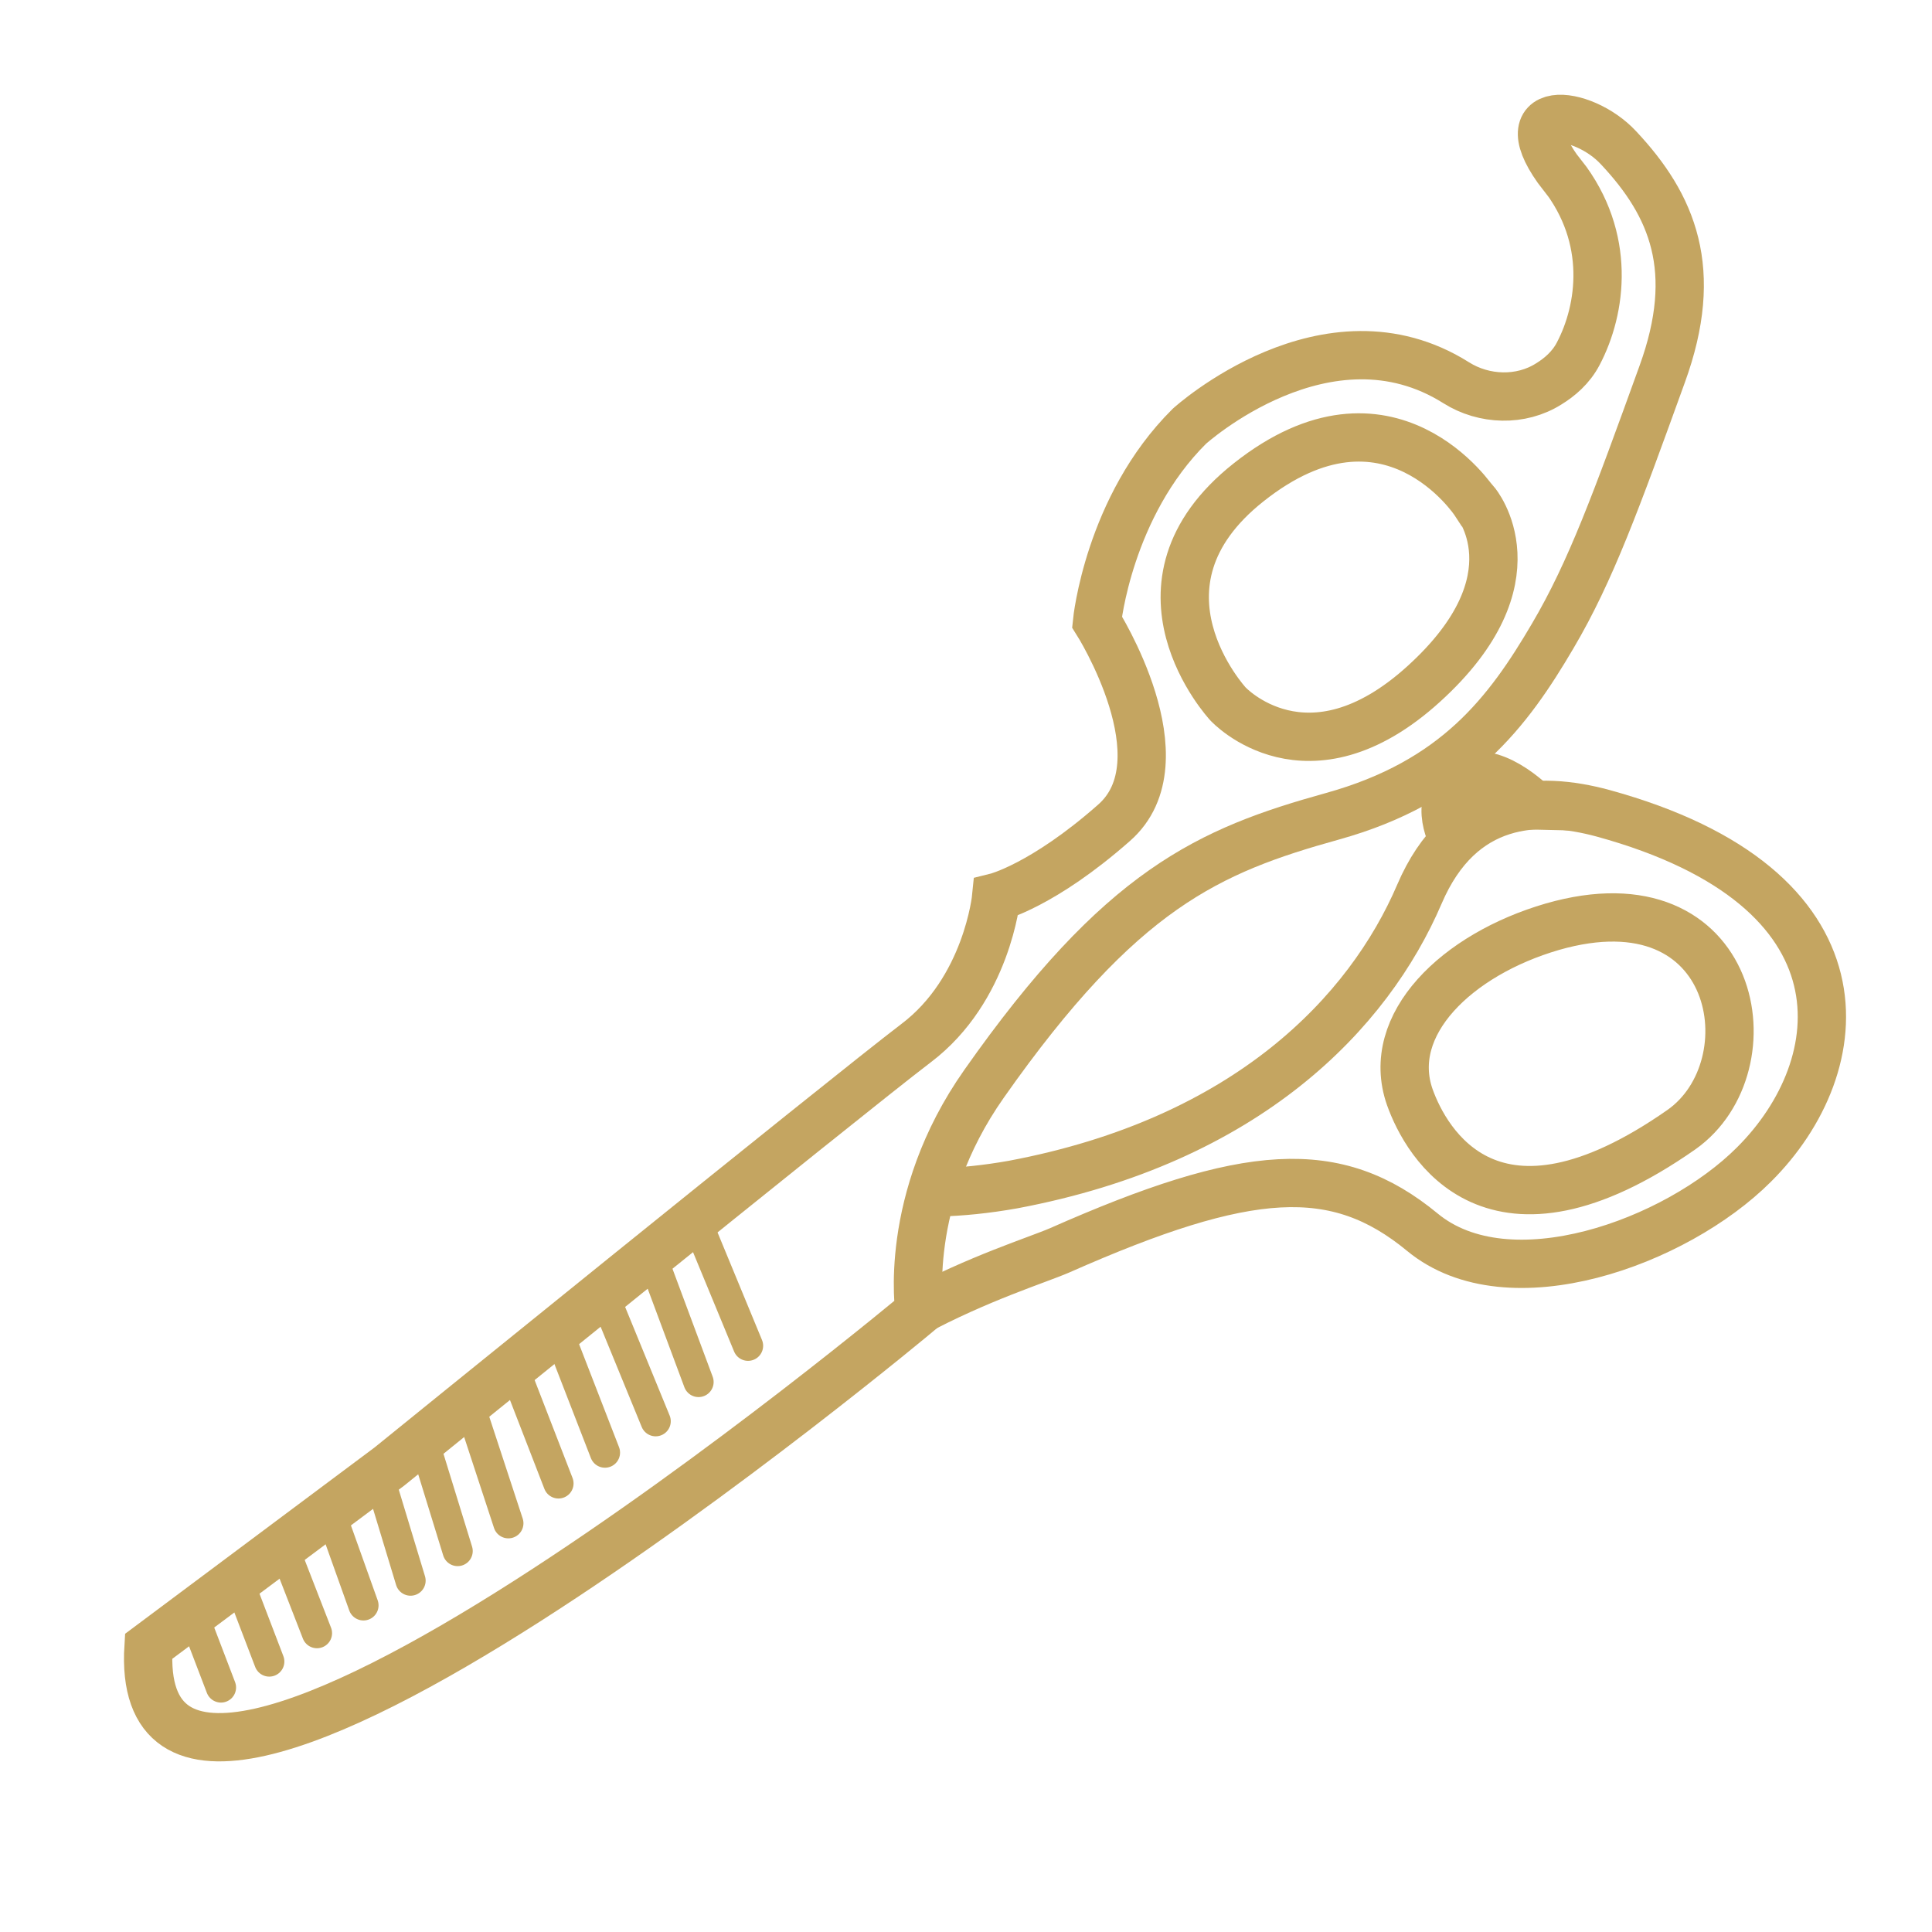
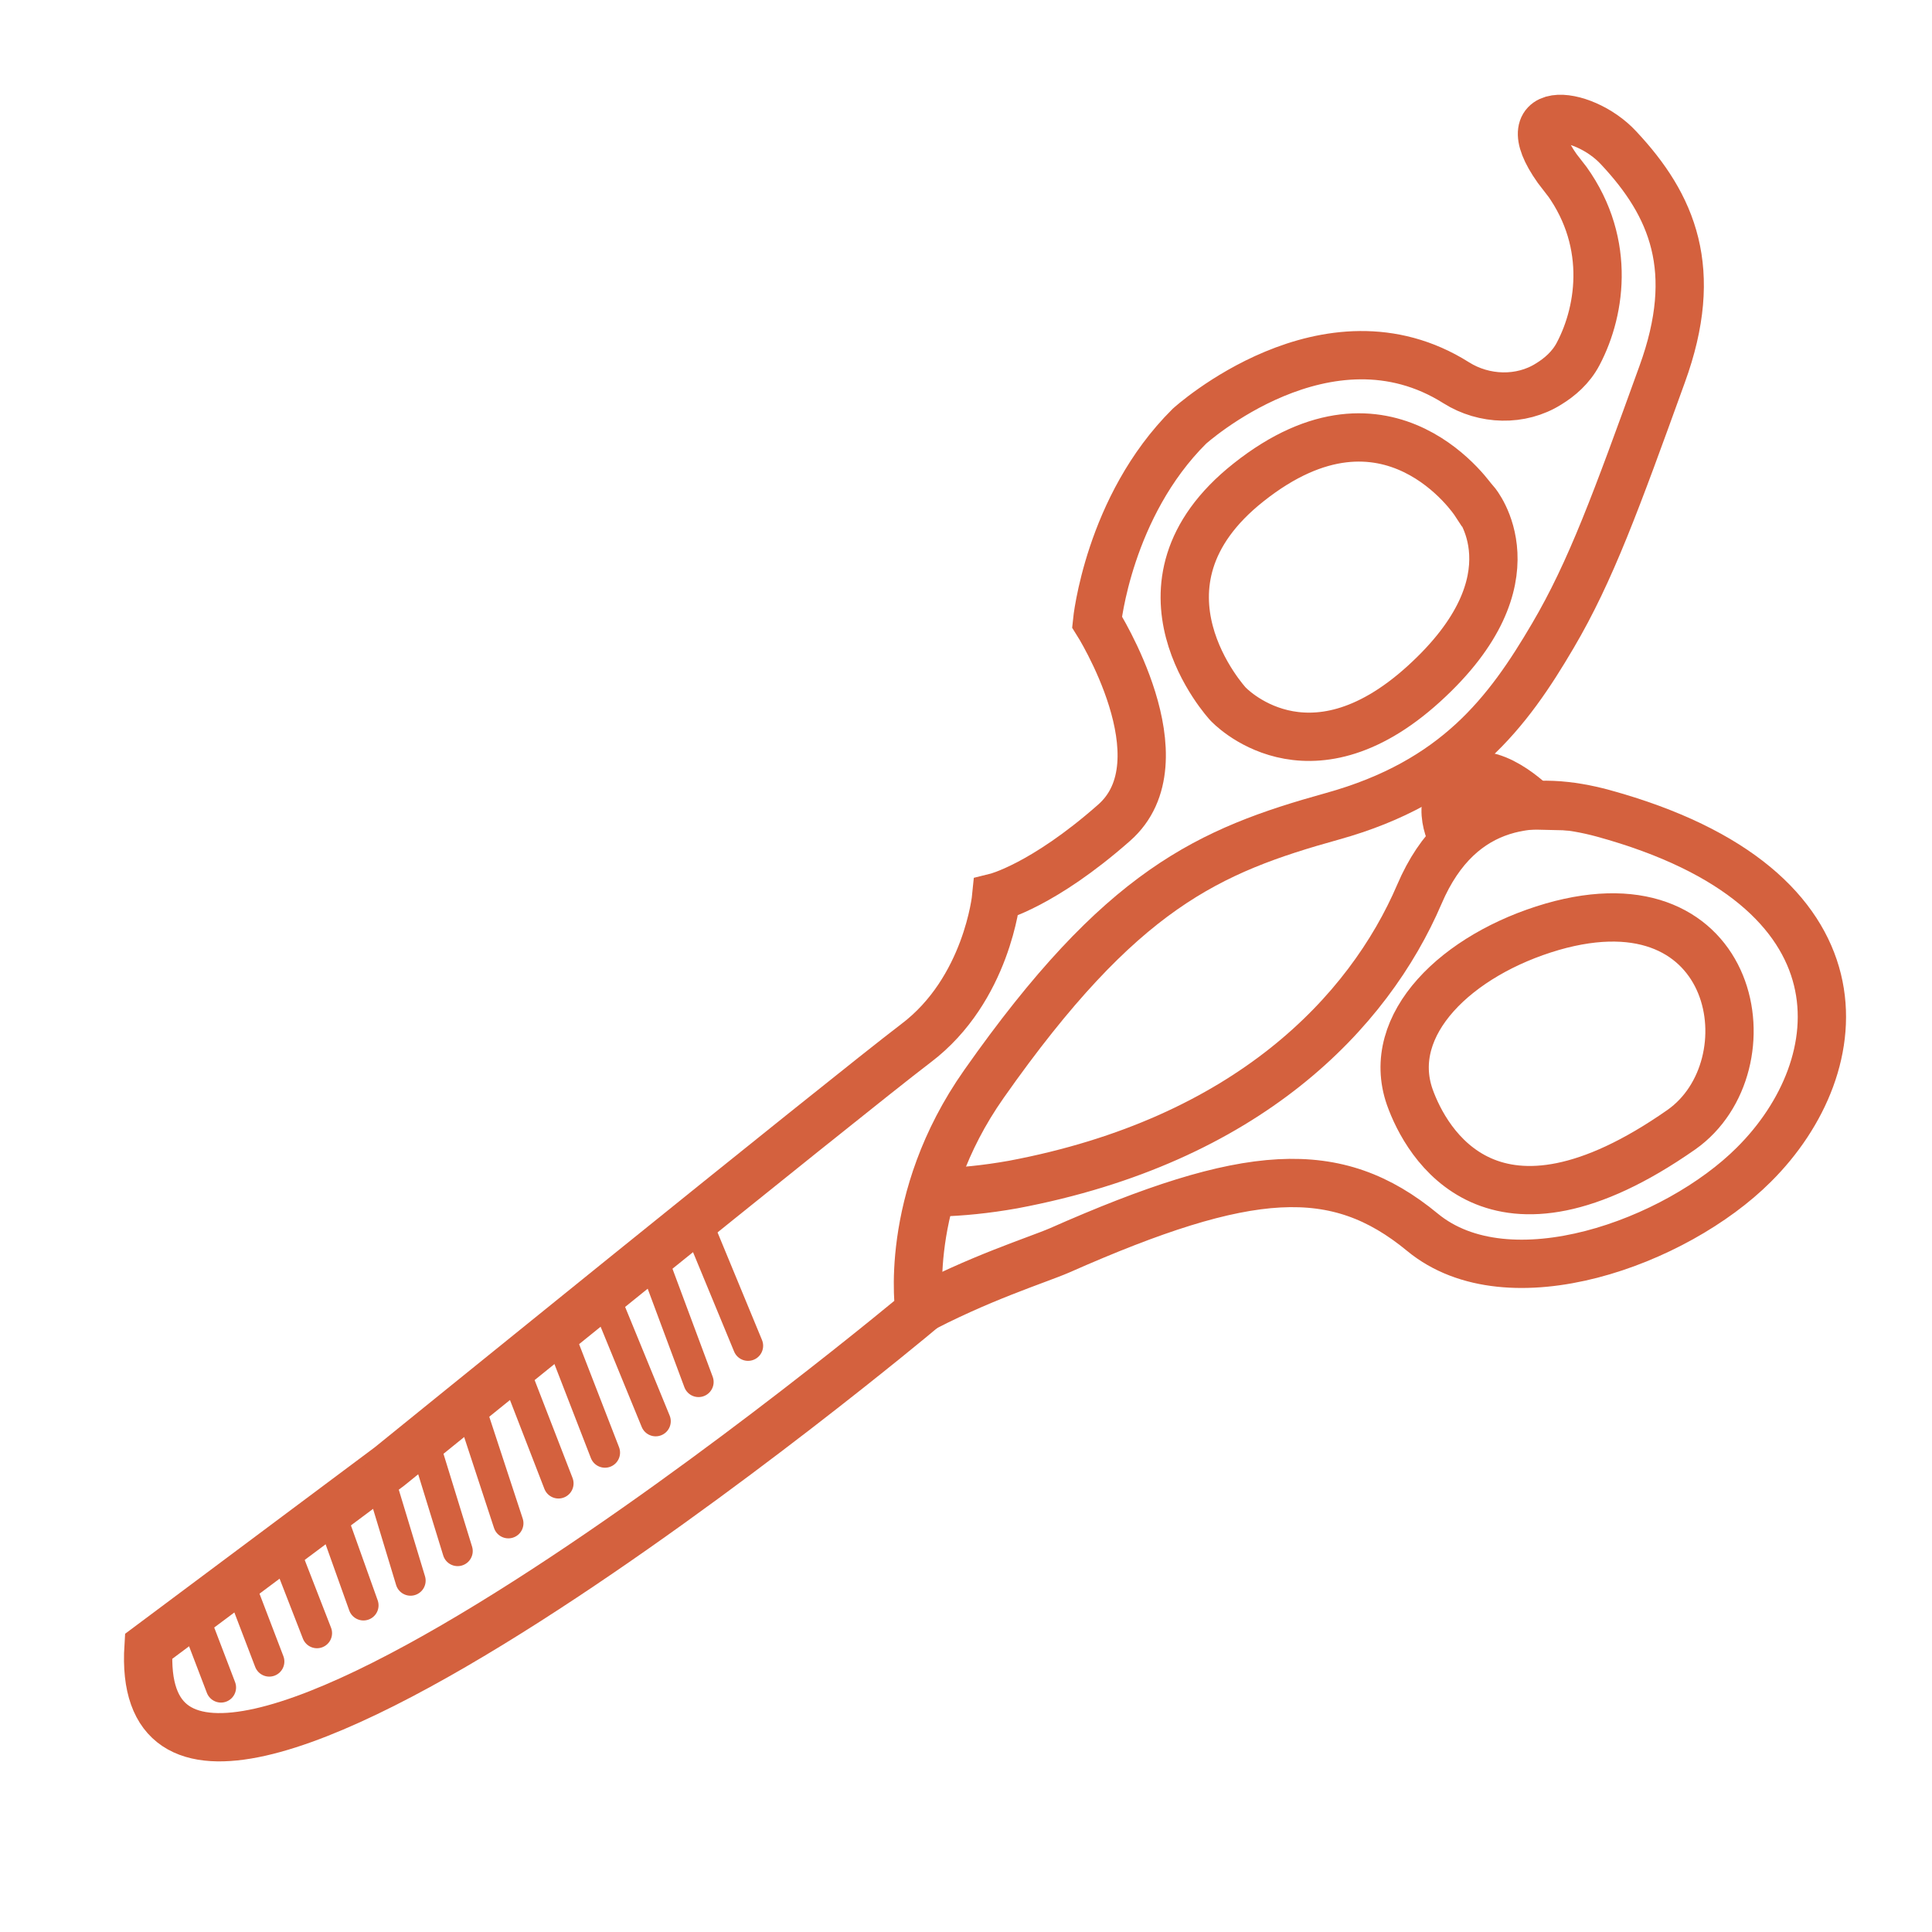
<svg xmlns="http://www.w3.org/2000/svg" id="_레이어_2" data-name="레이어 2" viewBox="0 0 32 32">
  <defs>
    <style>
      .cls-1, .cls-2, .cls-3 {
        fill: none;
      }

      .cls-2 {
        stroke-width: .8px;
      }

      .cls-2, .cls-3 {
-         stroke: #c4a561;
+         stroke: #D4613E;
        stroke-miterlimit: 10;
      }

      .cls-3 {
        stroke-linecap: round;
        stroke-width: .5px;
      }
    </style>
  </defs>
  <g id="_레이어_4" data-name="레이어 4">
    <g>
      <path class="cls-2" d="M15.13,21.75c1.08-.58,2.05-.88,2.42-1.04,3.12-1.38,4.58-1.48,6.01-.3s4.2.17,5.49-1.12c1.65-1.64,1.99-4.59-2.5-5.82-1.07-.29-2.36-.25-3.04,1.34-.84,1.96-2.85,4.08-6.73,4.81-.45.08-.86.12-1.24.13M27.85,18.71c-3.13,2.19-4.23.22-4.5-.54-.42-1.2.78-2.36,2.36-2.82,3.09-.89,3.63,2.31,2.14,3.36Z" />
      <path class="cls-2" d="M24.08,13.92s-.37-.63.11-.98,1.22.4,1.22.4c0,0-.84-.02-1.28.54" />
      <path class="cls-2" d="M25.88,2.9c.81,1.04.65,2.22.26,2.96-.12.23-.31.39-.49.5-.46.29-1.07.27-1.53-.02-2.14-1.35-4.42.72-4.42.72-1.34,1.33-1.53,3.24-1.53,3.24,0,0,1.46,2.3.28,3.33-1.18,1.04-1.95,1.23-1.95,1.23,0,0-.15,1.53-1.33,2.42-1.17.89-8.72,7.01-8.72,7.01l-3.99,2.98c-.34,5.42,12.77-5.55,12.77-5.55,0,0-.29-1.84,1.07-3.77,2.27-3.23,3.72-3.86,5.77-4.43,2.05-.57,2.91-1.73,3.65-2.99.63-1.07,1.05-2.23,1.81-4.33.63-1.73.17-2.8-.72-3.75-.6-.65-1.88-.77-.93.46ZM24.44,8.32s1.07,1.26-.86,3.01c-1.93,1.75-3.24.33-3.24.33,0,0-1.82-1.96.34-3.67,2.33-1.85,3.75.33,3.75.33Z" />
      <line class="cls-3" x1="3.19" y1="26.72" x2="3.66" y2="27.95" />
      <line class="cls-3" x1="3.94" y1="26.16" x2="4.46" y2="27.52" />
      <line class="cls-3" x1="4.69" y1="25.61" x2="5.25" y2="27.05" />
      <line class="cls-3" x1="5.47" y1="25.05" x2="6.02" y2="26.59" />
      <line class="cls-3" x1="6.27" y1="24.43" x2="6.8" y2="26.18" />
      <line class="cls-3" x1="7.01" y1="23.84" x2="7.58" y2="25.69" />
      <line class="cls-3" x1="7.76" y1="23.22" x2="8.42" y2="25.23" />
      <line class="cls-3" x1="8.51" y1="22.66" x2="9.25" y2="24.57" />
      <line class="cls-3" x1="9.26" y1="22.1" x2="10.02" y2="24.06" />
      <line class="cls-3" x1="10.04" y1="21.54" x2="10.86" y2="23.54" />
      <line class="cls-3" x1="10.84" y1="20.93" x2="11.57" y2="22.89" />
      <line class="cls-3" x1="11.58" y1="20.33" x2="12.39" y2="22.29" />
    </g>
    <rect class="cls-1" width="32" height="32" />
  </g>
</svg>
